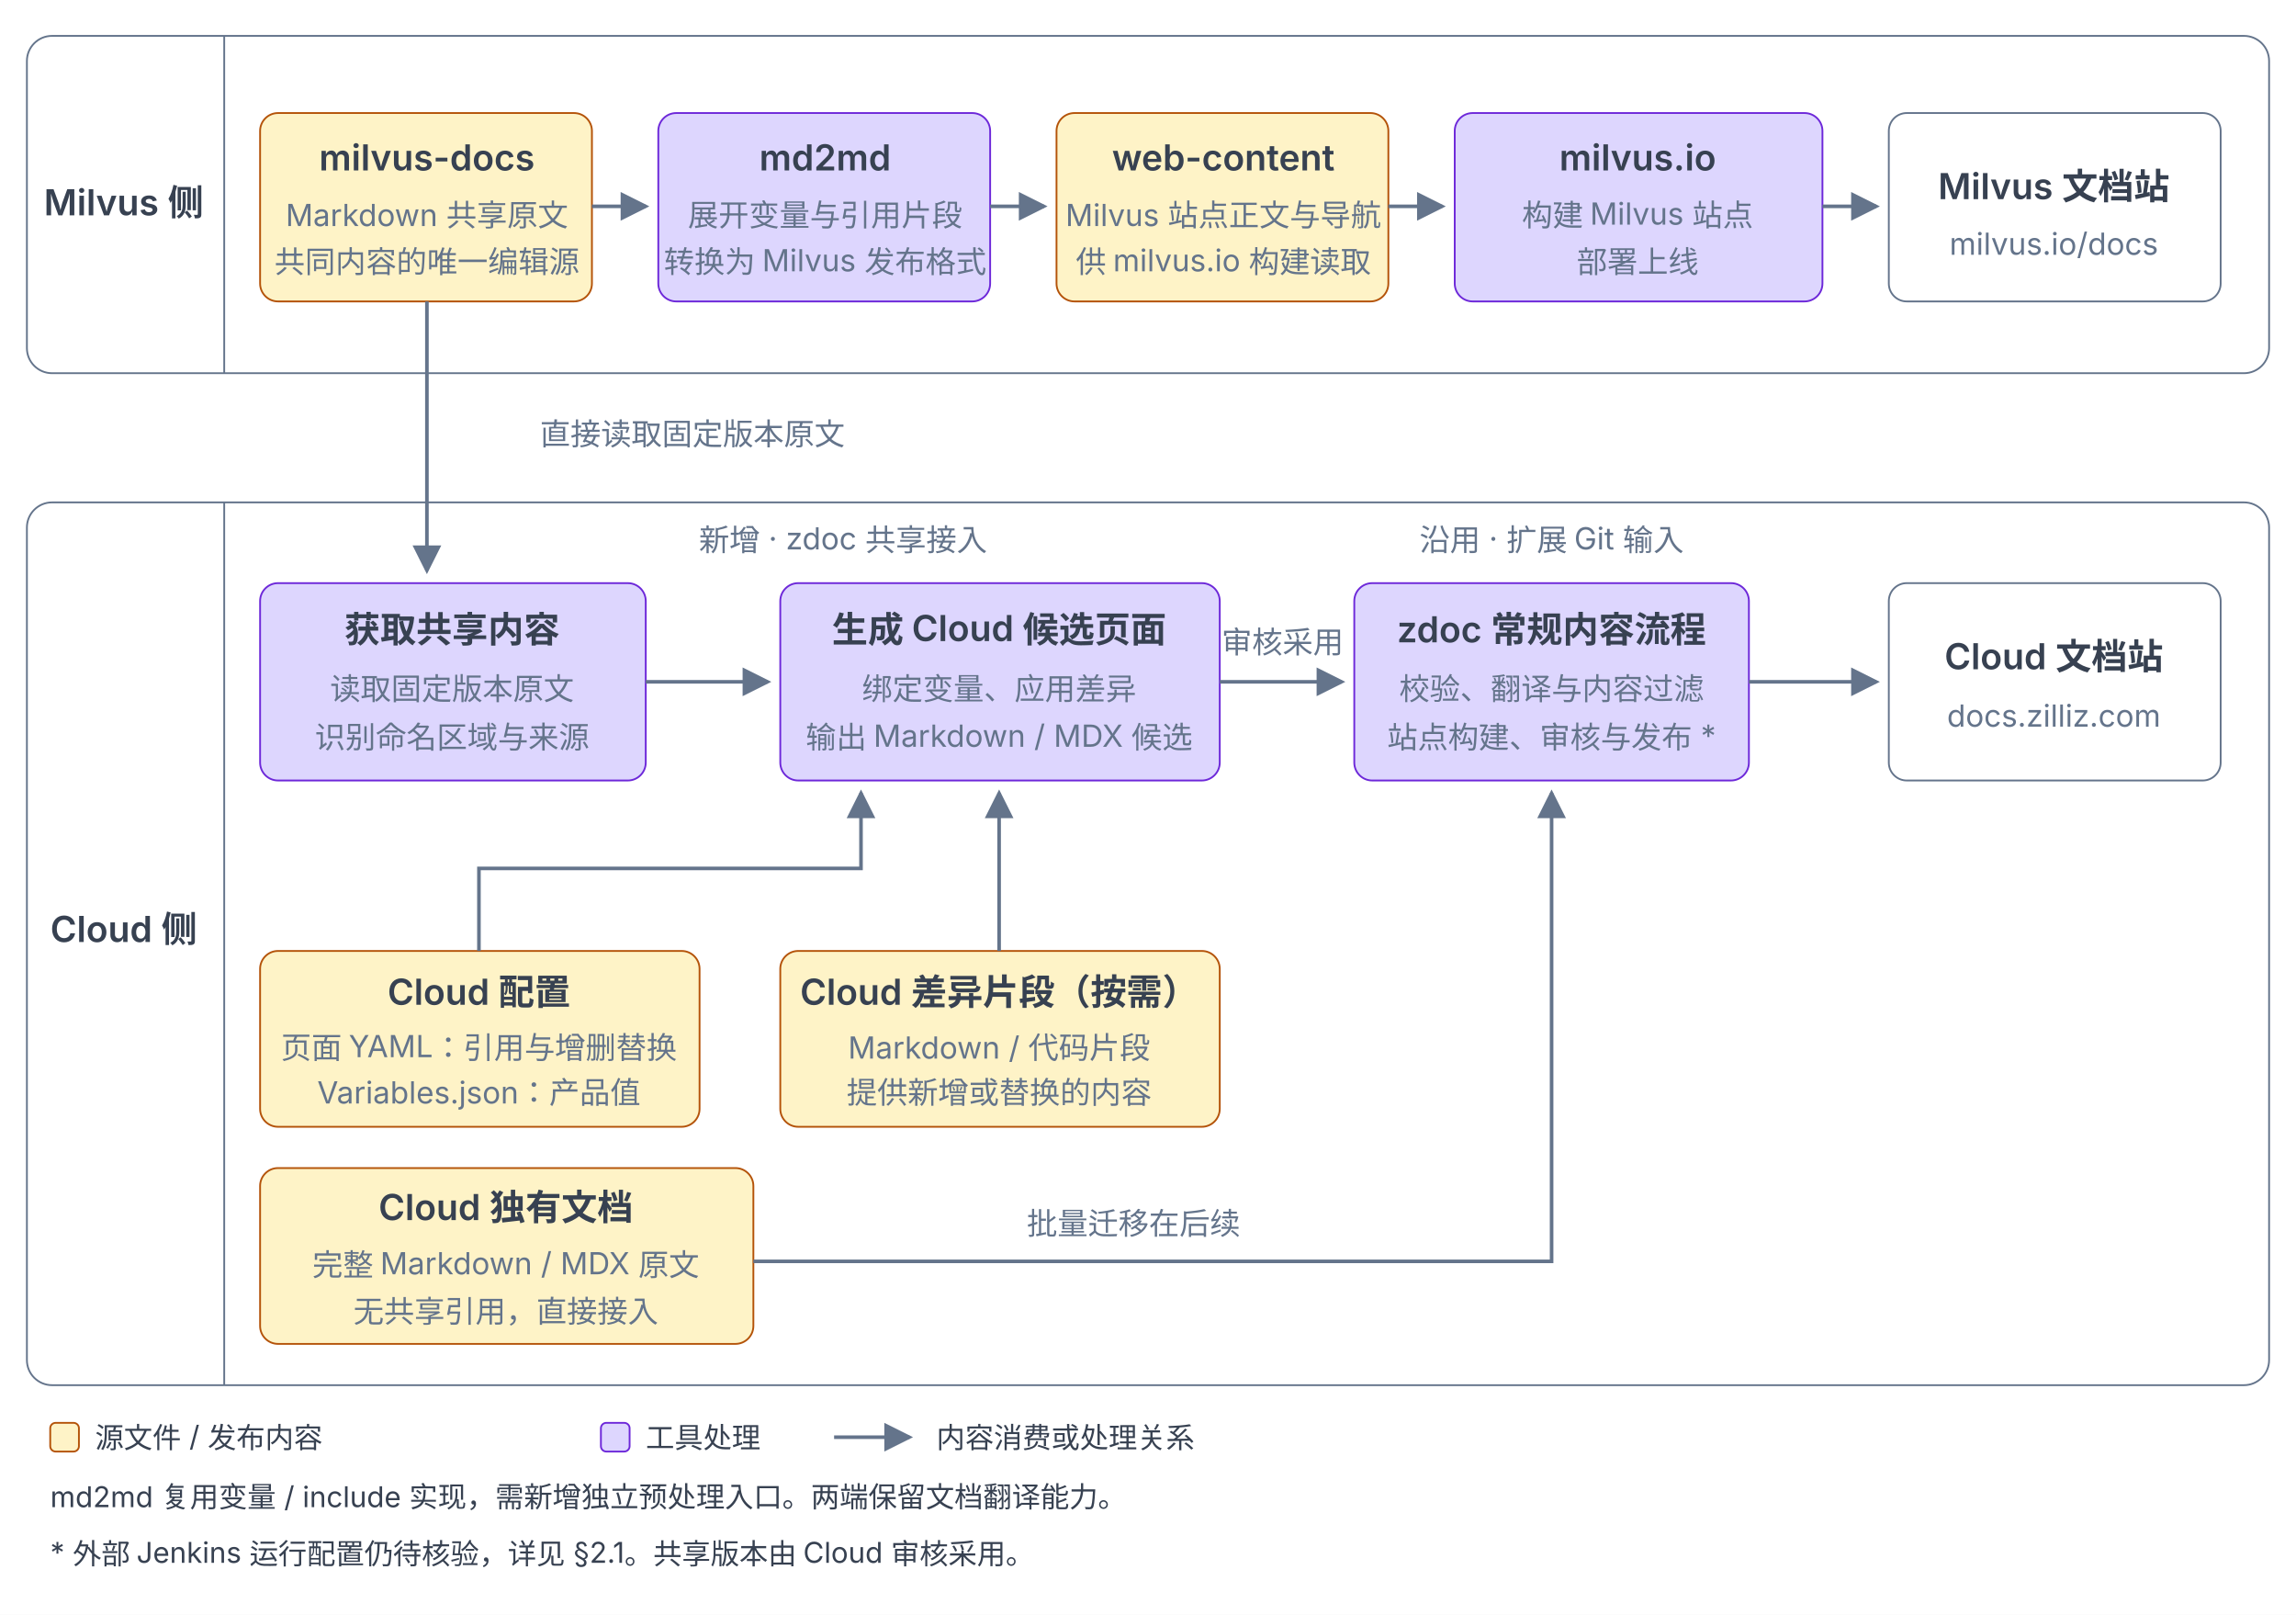
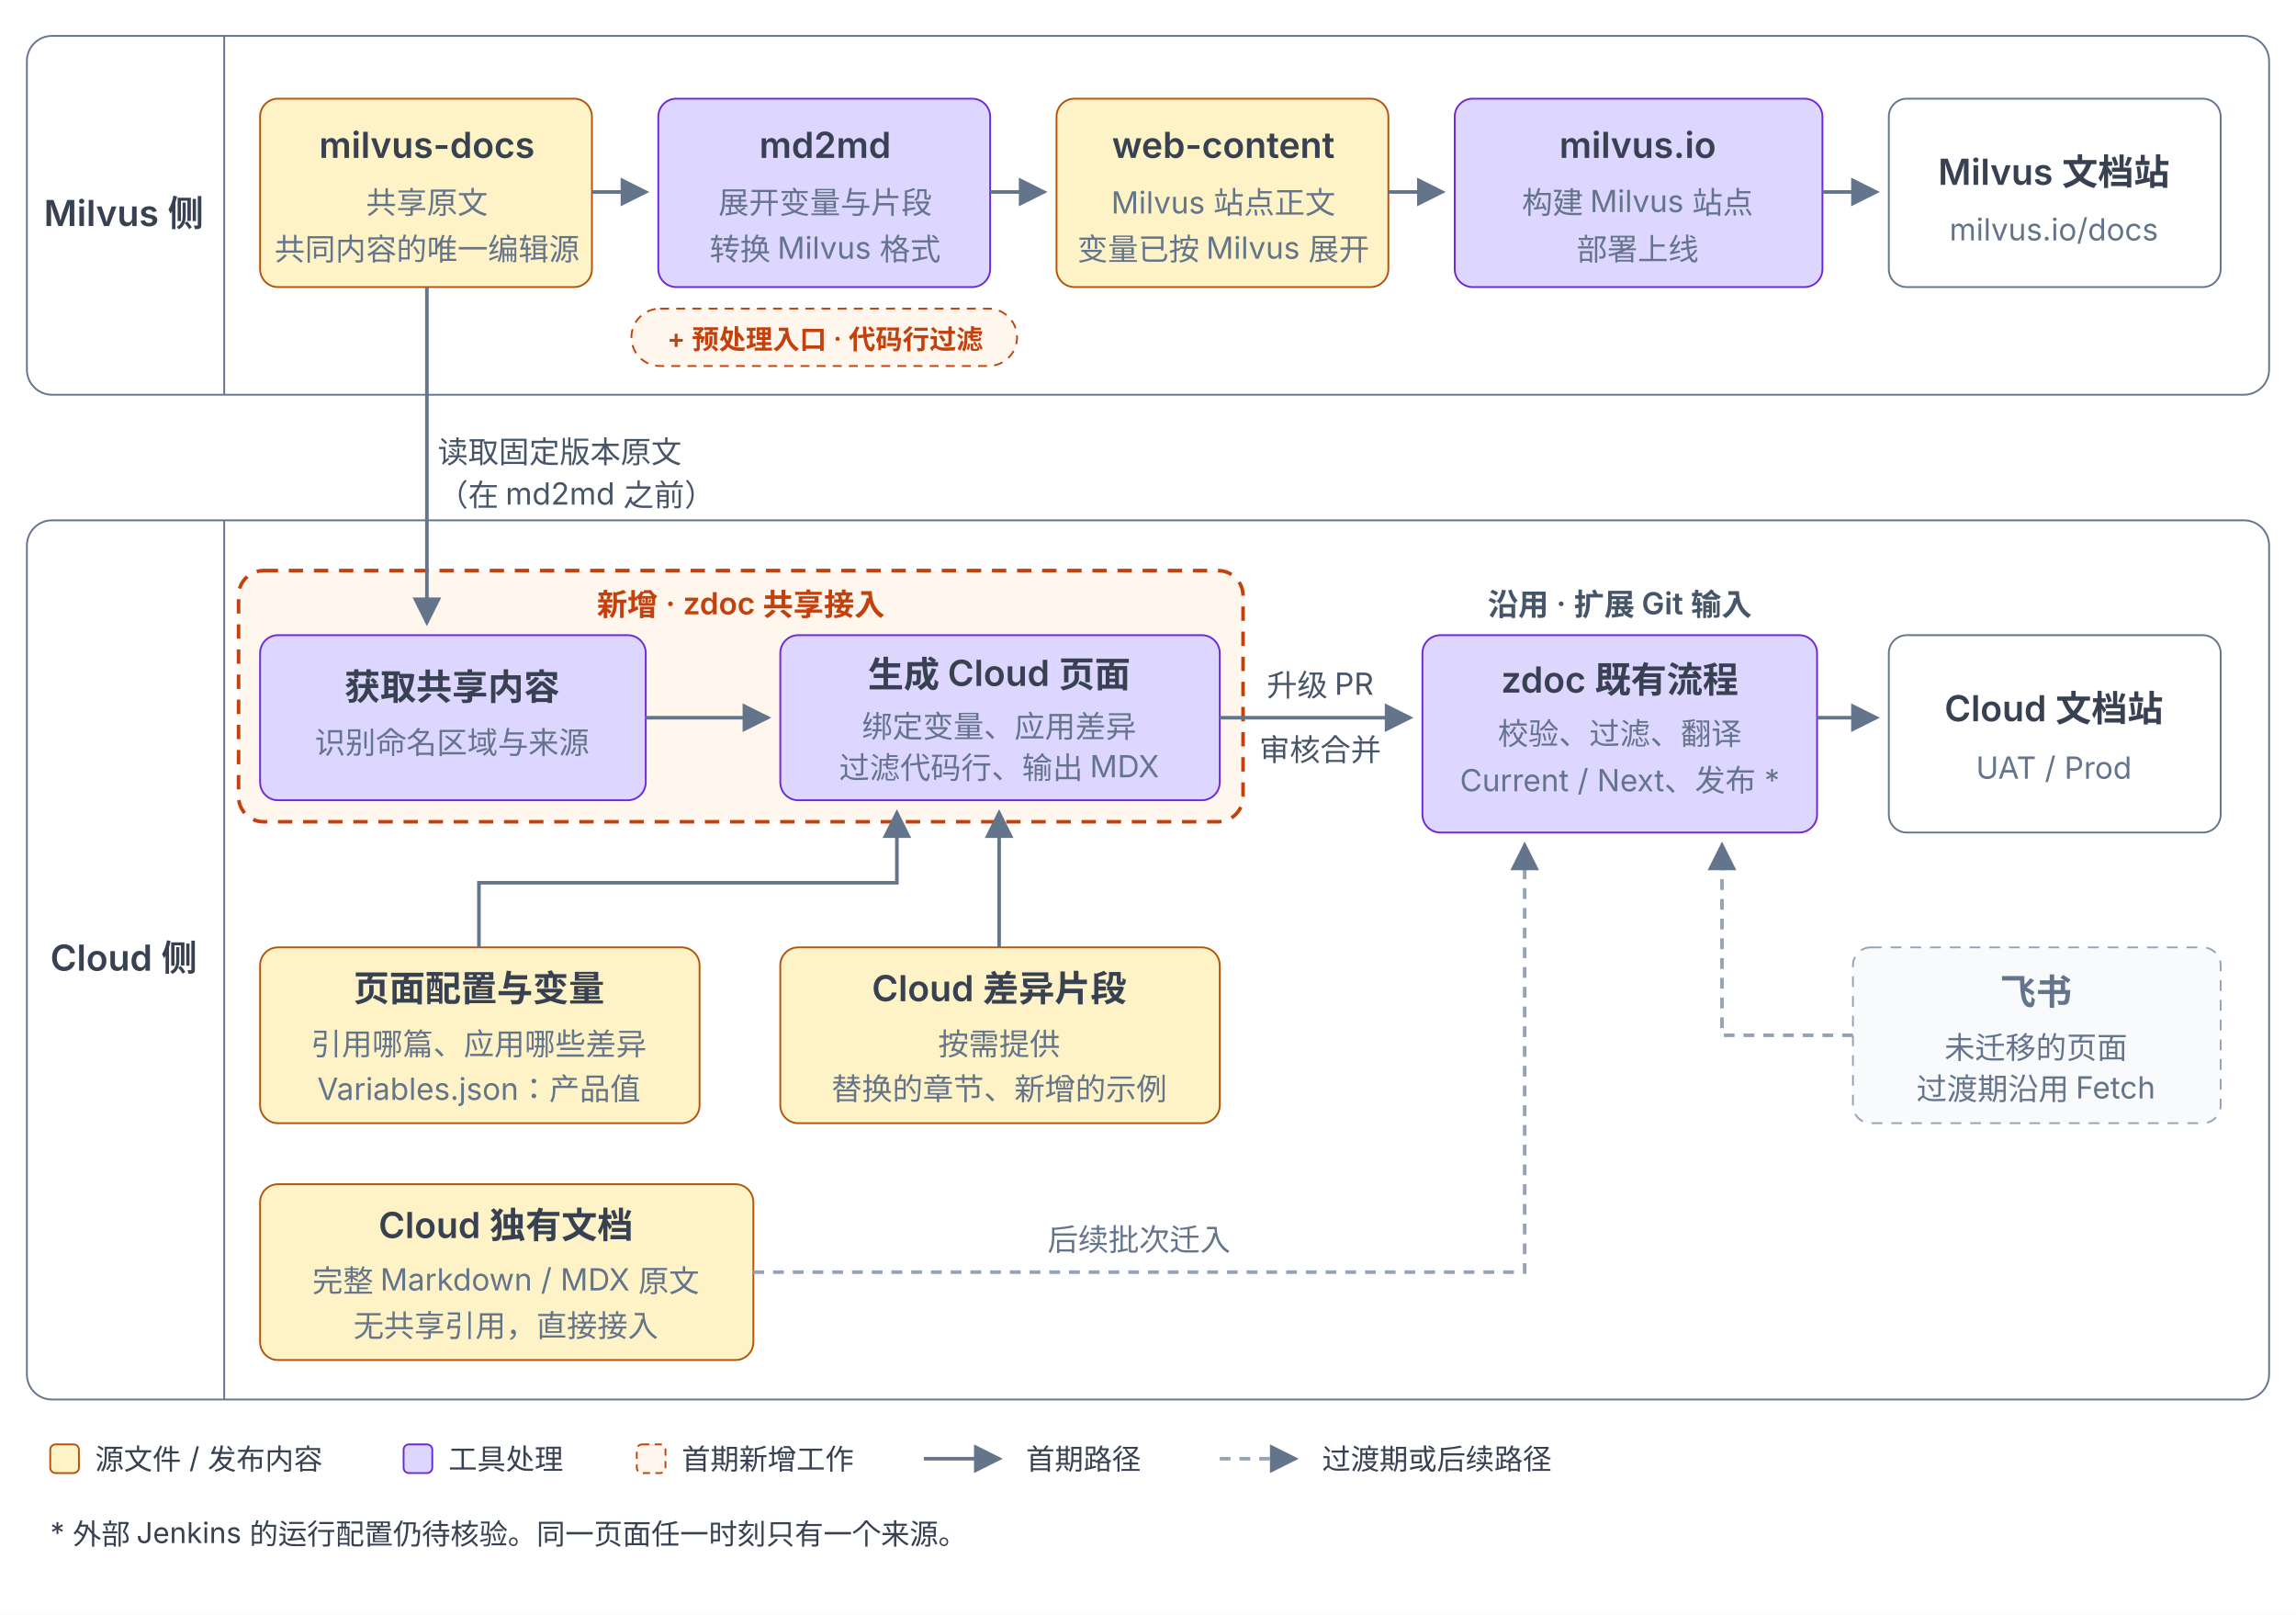
<svg xmlns="http://www.w3.org/2000/svg" width="768" height="540" viewBox="0 0 1280 900" role="img" aria-labelledby="title desc">
  <defs>
    <marker id="arrow" markerWidth="8" markerHeight="8" refX="7" refY="4" orient="auto">
      <path d="M0 0 L8 4 L0 8 Z" fill="#64748b" />
    </marker>
-     <style>text{font-family:-apple-system,BlinkMacSystemFont,'PingFang SC','Microsoft YaHei',sans-serif;fill:#374151;}.head{font-size:20px;font-weight:600;text-anchor:middle;}.sub{font-size:17px;text-anchor:middle;fill:#64748b;}.edge{fill:none;stroke:#64748b;stroke-width:2;marker-end:url(#arrow);}</style>
+     <style>text{font-family:-apple-system,BlinkMacSystemFont,'PingFang SC','Microsoft YaHei',sans-serif;fill:#374151;}.head{font-size:20px;font-weight:600;text-anchor:middle;}.sub{font-size:17px;text-anchor:middle;fill:#64748b;}.lbl{font-size:17px;text-anchor:middle;fill:#475569;}.new{font-size:17px;font-weight:600;text-anchor:middle;fill:#c2410c;}.edge{fill:none;stroke:#64748b;stroke-width:2;marker-end:url(#arrow);}.weak{fill:none;stroke:#94a3b8;stroke-width:2;stroke-dasharray:6 5;marker-end:url(#arrow);}</style>
  </defs>
  <rect width="1280" height="900" fill="#ffffff" />
-   <rect x="15" y="20" width="1250" height="188" rx="14" fill="#ffffff" stroke="#64748b" />
-   <rect x="15" y="280" width="1250" height="492" rx="14" fill="#ffffff" stroke="#64748b" />
-   <path d="M125 20 V208 M125 280 V772" stroke="#64748b" />
-   <text x="69" y="120" class="head">Milvus 侧</text>
-   <text x="69" y="525" class="head">Cloud 侧</text>
+   <rect x="15" y="20" width="1250" height="200" rx="14" fill="#ffffff" stroke="#64748b" />
+   <rect x="15" y="290" width="1250" height="490" rx="14" fill="#ffffff" stroke="#64748b" />
+   <path d="M125 20 V220 M125 290 V780" stroke="#64748b" />
+   <text x="69" y="126" class="head">Milvus 侧</text>
+   <text x="69" y="541" class="head">Cloud 侧</text>
  <a href="https://github.com/milvus-io/milvus-docs">
-     <rect x="145" y="63" width="185" height="105" rx="10" fill="#fef3c7" stroke="#b45309" />
-     <text x="238" y="95" class="head">milvus-docs</text>
-     <text x="238" y="126" class="sub">Markdown 共享原文</text>
-     <text x="238" y="152" class="sub">共同内容的唯一编辑源</text>
+     <rect x="145" y="55" width="185" height="105" rx="10" fill="#fef3c7" stroke="#b45309" />
+     <text x="238" y="88" class="head">milvus-docs</text>
+     <text x="238" y="119" class="sub">共享原文</text>
+     <text x="238" y="145" class="sub">共同内容的唯一编辑源</text>
  </a>
  <a href="https://github.com/zilliztech/md2md">
-     <rect x="367" y="63" width="185" height="105" rx="10" fill="#ddd6fe" stroke="#6d28d9" />
-     <text x="460" y="95" class="head">md2md</text>
-     <text x="460" y="126" class="sub">展开变量与引用片段</text>
-     <text x="460" y="152" class="sub">转换为 Milvus 发布格式</text>
+     <rect x="367" y="55" width="185" height="105" rx="10" fill="#ddd6fe" stroke="#6d28d9" />
+     <text x="460" y="88" class="head">md2md</text>
+     <text x="460" y="119" class="sub">展开变量与片段</text>
+     <text x="460" y="145" class="sub">转换 Milvus 格式</text>
  </a>
+   <rect x="352" y="172" width="215" height="32" rx="16" fill="#fff7ed" stroke="#c2410c" stroke-dasharray="5 4" />
+   <text x="460" y="194" class="new" style="font-size:15px">+ 预处理入口 · 代码行过滤</text>
  <a href="https://github.com/milvus-io/web-content">
-     <rect x="589" y="63" width="185" height="105" rx="10" fill="#fef3c7" stroke="#b45309" />
-     <text x="682" y="95" class="head">web-content</text>
-     <text x="682" y="126" class="sub">Milvus 站点正文与导航</text>
-     <text x="682" y="152" class="sub">供 milvus.io 构建读取</text>
+     <rect x="589" y="55" width="185" height="105" rx="10" fill="#fef3c7" stroke="#b45309" />
+     <text x="682" y="88" class="head">web-content</text>
+     <text x="682" y="119" class="sub">Milvus 站点正文</text>
+     <text x="682" y="145" class="sub">变量已按 Milvus 展开</text>
  </a>
  <a href="https://github.com/milvus-io/milvus.io">
-     <rect x="811" y="63" width="205" height="105" rx="10" fill="#ddd6fe" stroke="#6d28d9" />
-     <text x="913" y="95" class="head">milvus.io</text>
-     <text x="913" y="126" class="sub">构建 Milvus 站点</text>
-     <text x="913" y="152" class="sub">部署上线</text>
+     <rect x="811" y="55" width="205" height="105" rx="10" fill="#ddd6fe" stroke="#6d28d9" />
+     <text x="913" y="88" class="head">milvus.io</text>
+     <text x="913" y="119" class="sub">构建 Milvus 站点</text>
+     <text x="913" y="145" class="sub">部署上线</text>
  </a>
  <a href="https://milvus.io/docs">
-     <rect x="1053" y="63" width="185" height="105" rx="10" fill="#ffffff" stroke="#64748b" />
-     <text x="1145" y="111" class="head">Milvus 文档站</text>
-     <text x="1145" y="142" class="sub">milvus.io/docs</text>
+     <rect x="1053" y="55" width="185" height="105" rx="10" fill="#ffffff" stroke="#64748b" />
+     <text x="1145" y="103" class="head">Milvus 文档站</text>
+     <text x="1145" y="134" class="sub">milvus.io/docs</text>
  </a>
-   <path class="edge" d="M330 115 H360" />
-   <path class="edge" d="M552 115 H582" />
-   <path class="edge" d="M774 115 H804" />
-   <path class="edge" d="M1016 115 H1046" />
-   <path class="edge" d="M238 168 V318" />
-   <text x="386" y="248" class="sub">直接读取固定版本原文</text>
-   <text x="470" y="307" class="sub">新增 · zdoc 共享接入</text>
-   <text x="865" y="307" class="sub">沿用 · 扩展 Git 输入</text>
-   <rect x="145" y="325" width="215" height="110" rx="10" fill="#ddd6fe" stroke="#6d28d9" />
-   <text x="252" y="358" class="head">获取共享内容</text>
-   <text x="252" y="390" class="sub">读取固定版本原文</text>
-   <text x="252" y="417" class="sub">识别命名区域与来源</text>
-   <rect x="435" y="325" width="245" height="110" rx="10" fill="#ddd6fe" stroke="#6d28d9" />
-   <text x="557" y="358" class="head">生成 Cloud 候选页面</text>
-   <text x="557" y="390" class="sub">绑定变量、应用差异</text>
-   <text x="557" y="417" class="sub">输出 Markdown / MDX 候选</text>
-   <path class="edge" d="M360 380 H428" />
-   <path class="edge" d="M680 380 H748" />
-   <text x="715" y="364" class="sub">审核采用</text>
-   <rect x="755" y="325" width="220" height="110" rx="10" fill="#ddd6fe" stroke="#6d28d9" />
-   <text x="865" y="358" class="head">zdoc 常规内容流程</text>
-   <text x="865" y="390" class="sub">校验、翻译与内容过滤</text>
-   <text x="865" y="417" class="sub">站点构建、审核与发布 *</text>
-   <path class="edge" d="M975 380 H1046" />
+   <path class="edge" d="M330 107 H360" />
+   <path class="edge" d="M552 107 H582" />
+   <path class="edge" d="M774 107 H804" />
+   <path class="edge" d="M1016 107 H1046" />
+   <text x="244" y="258" class="lbl" style="text-anchor:start">读取固定版本原文</text>
+   <text x="244" y="282" class="lbl" style="text-anchor:start">（在 md2md 之前）</text>
+   <rect x="133" y="318" width="560" height="140" rx="14" fill="#fff7ed" stroke="#c2410c" stroke-width="2" stroke-dasharray="8 6" />
+   <text x="413" y="343" class="new">新增 · zdoc 共享接入</text>
+   <rect x="145" y="354" width="215" height="92" rx="10" fill="#ddd6fe" stroke="#6d28d9" />
+   <text x="252" y="390" class="head">获取共享内容</text>
+   <text x="252" y="420" class="sub">识别命名区域与来源</text>
+   <rect x="435" y="354" width="245" height="92" rx="10" fill="#ddd6fe" stroke="#6d28d9" />
+   <text x="557" y="383" class="head">生成 Cloud 页面</text>
+   <text x="557" y="411" class="sub">绑定变量、应用差异</text>
+   <text x="557" y="434" class="sub">过滤代码行、输出 MDX</text>
+   <path class="edge" d="M360 400 H428" />
+   <path class="edge" d="M238 160 V347" />
+   <path class="edge" d="M680 400 H786" />
+   <text x="736" y="388" class="lbl">升级 PR</text>
+   <text x="736" y="424" class="lbl">审核合并</text>
+   <text x="903" y="343" class="lbl" style="font-weight:600">沿用 · 扩展 Git 输入</text>
+   <rect x="793" y="354" width="220" height="110" rx="10" fill="#ddd6fe" stroke="#6d28d9" />
+   <text x="903" y="386" class="head">zdoc 既有流程</text>
+   <text x="903" y="415" class="sub">校验、过滤、翻译</text>
+   <text x="903" y="441" class="sub">Current / Next、发布 *</text>
+   <path class="edge" d="M1013 400 H1046" />
  <a href="https://docs.zilliz.com">
-     <rect x="1053" y="325" width="185" height="110" rx="10" fill="#ffffff" stroke="#64748b" />
-     <text x="1145" y="373" class="head">Cloud 文档站</text>
-     <text x="1145" y="405" class="sub">docs.zilliz.com</text>
+     <rect x="1053" y="354" width="185" height="110" rx="10" fill="#ffffff" stroke="#64748b" />
+     <text x="1145" y="402" class="head">Cloud 文档站</text>
+     <text x="1145" y="434" class="sub">UAT / Prod</text>
  </a>
-   <rect x="145" y="530" width="245" height="98" rx="10" fill="#fef3c7" stroke="#b45309" />
-   <text x="267" y="560" class="head">Cloud 配置</text>
-   <text x="267" y="590" class="sub">页面 YAML：引用与增删替换</text>
-   <text x="267" y="615" class="sub">Variables.json：产品值</text>
-   <rect x="435" y="530" width="245" height="98" rx="10" fill="#fef3c7" stroke="#b45309" />
-   <text x="557" y="560" class="head">Cloud 差异片段（按需）</text>
-   <text x="557" y="590" class="sub">Markdown / 代码片段</text>
-   <text x="557" y="615" class="sub">提供新增或替换的内容</text>
-   <path class="edge" d="M267 530 V484 H480 V442" />
-   <path class="edge" d="M557 530 V442" />
-   <rect x="145" y="651" width="275" height="98" rx="10" fill="#fef3c7" stroke="#b45309" />
-   <text x="282" y="680" class="head">Cloud 独有文档</text>
-   <text x="282" y="711" class="sub">完整 Markdown / MDX 原文</text>
-   <text x="282" y="737" class="sub">无共享引用，直接接入</text>
-   <path class="edge" d="M420 703 H865 V442" />
-   <text x="632" y="688" class="sub">批量迁移在后续</text>
-   <rect x="28" y="793" width="16" height="16" rx="3" fill="#fef3c7" stroke="#b45309" />
-   <text x="53" y="807" font-size="16">源文件 / 发布内容</text>
-   <rect x="335" y="793" width="16" height="16" rx="3" fill="#ddd6fe" stroke="#6d28d9" />
-   <text x="360" y="807" font-size="16">工具处理</text>
-   <path class="edge" d="M465 801 H507" />
-   <text x="522" y="807" font-size="16">内容消费或处理关系</text>
-   <text x="28" y="840" font-size="16">md2md 复用变量 / include 实现，需新增独立预处理入口。两端保留文档翻译能力。</text>
-   <text x="28" y="871" font-size="16">* 外部 Jenkins 运行配置仍待核验，详见 §2.1。共享版本由 Cloud 审核采用。</text>
+   <rect x="145" y="528" width="245" height="98" rx="10" fill="#fef3c7" stroke="#b45309" />
+   <text x="267" y="558" class="head">页面配置与变量</text>
+   <text x="267" y="588" class="sub">引用哪篇、应用哪些差异</text>
+   <text x="267" y="613" class="sub">Variables.json：产品值</text>
+   <rect x="435" y="528" width="245" height="98" rx="10" fill="#fef3c7" stroke="#b45309" />
+   <text x="557" y="558" class="head">Cloud 差异片段</text>
+   <text x="557" y="588" class="sub">按需提供</text>
+   <text x="557" y="613" class="sub">替换的章节、新增的示例</text>
+   <path class="edge" d="M267 528 V492 H500 V453" />
+   <path class="edge" d="M557 528 V453" />
+   <rect x="1033" y="528" width="205" height="98" rx="10" fill="#f8fafc" stroke="#94a3b8" stroke-dasharray="6 5" />
+   <text x="1135" y="560" class="head" style="fill:#64748b">飞书</text>
+   <text x="1135" y="590" class="sub">未迁移的页面</text>
+   <text x="1135" y="613" class="sub">过渡期沿用 Fetch</text>
+   <path class="weak" d="M1033 577 H960 V471" />
+   <rect x="145" y="660" width="275" height="98" rx="10" fill="#fef3c7" stroke="#b45309" />
+   <text x="282" y="690" class="head">Cloud 独有文档</text>
+   <text x="282" y="720" class="sub">完整 Markdown / MDX 原文</text>
+   <text x="282" y="745" class="sub">无共享引用，直接接入</text>
+   <path class="weak" d="M420 709 H850 V471" />
+   <text x="635" y="697" class="sub">后续批次迁入</text>
+   <rect x="28" y="805" width="16" height="16" rx="3" fill="#fef3c7" stroke="#b45309" />
+   <text x="53" y="819" font-size="16">源文件 / 发布内容</text>
+   <rect x="225" y="805" width="16" height="16" rx="3" fill="#ddd6fe" stroke="#6d28d9" />
+   <text x="250" y="819" font-size="16">工具处理</text>
+   <rect x="355" y="805" width="16" height="16" rx="3" fill="#fff7ed" stroke="#c2410c" stroke-dasharray="4 3" />
+   <text x="380" y="819" font-size="16">首期新增工作</text>
+   <path class="edge" d="M515 813 H557" />
+   <text x="572" y="819" font-size="16">首期路径</text>
+   <path class="weak" d="M680 813 H722" />
+   <text x="737" y="819" font-size="16">过渡期或后续路径</text>
+   <text x="28" y="860" font-size="16">* 外部 Jenkins 的运行配置仍待核验。同一页面任一时刻只有一个来源。</text>
</svg>
